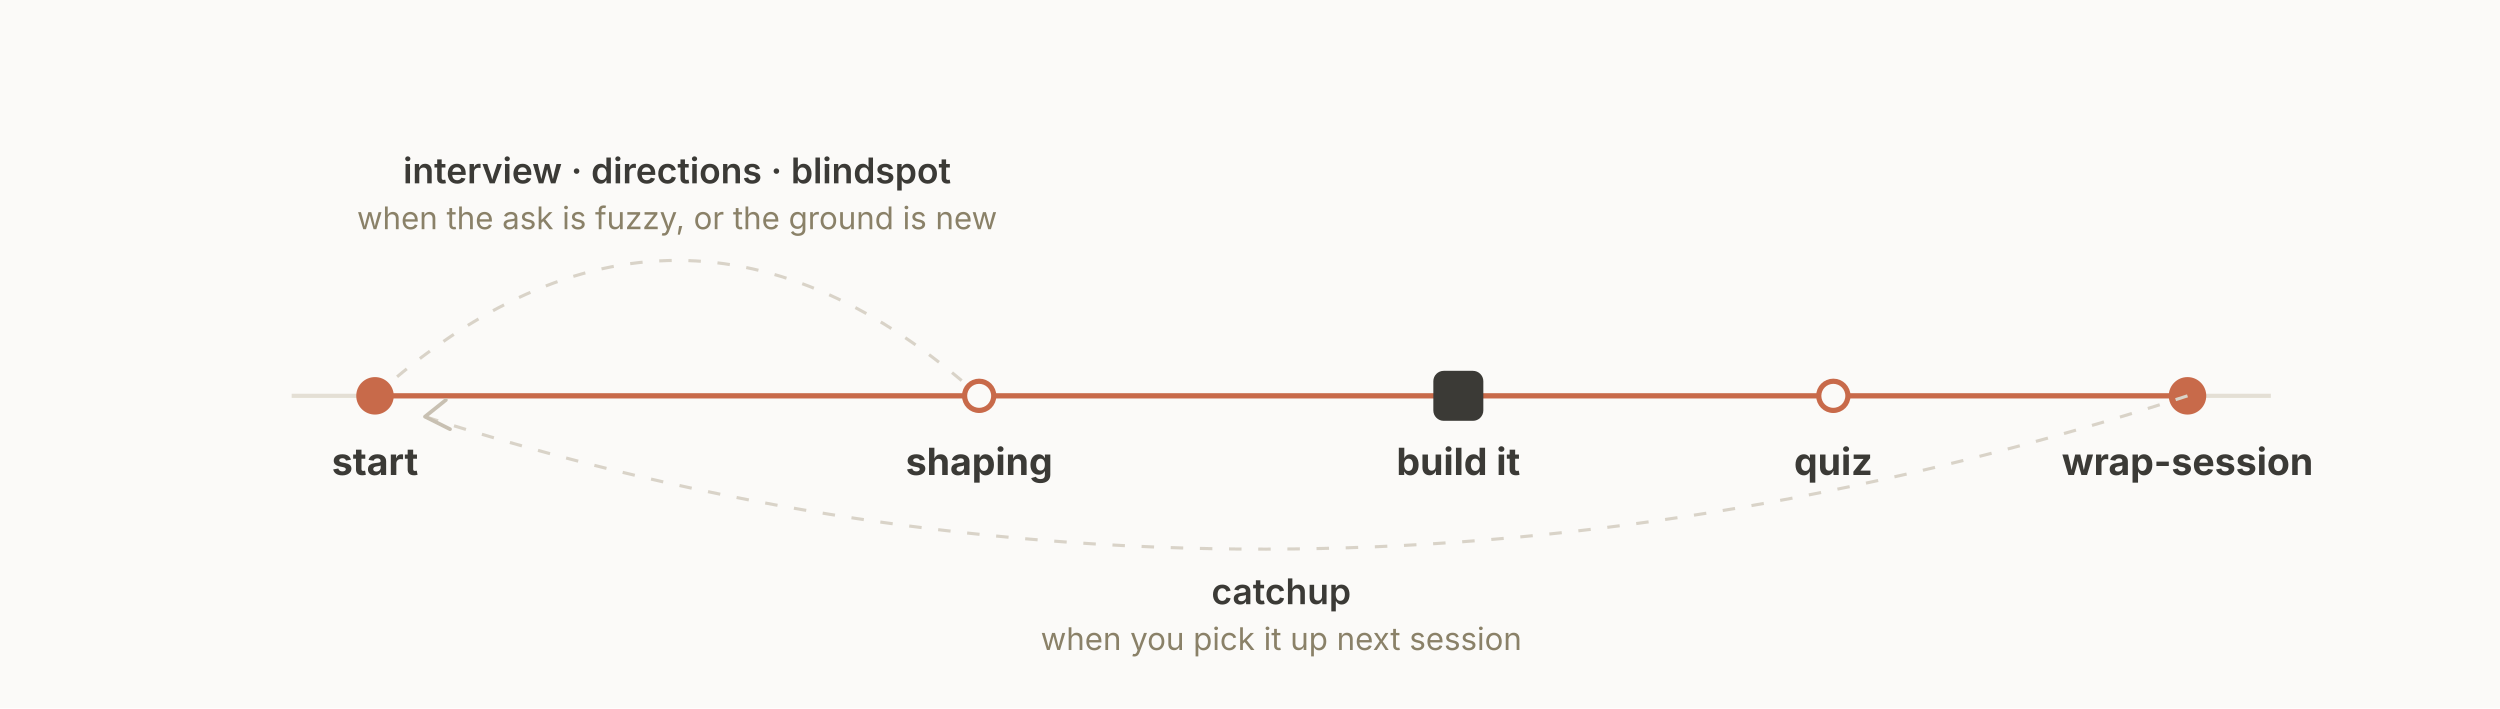
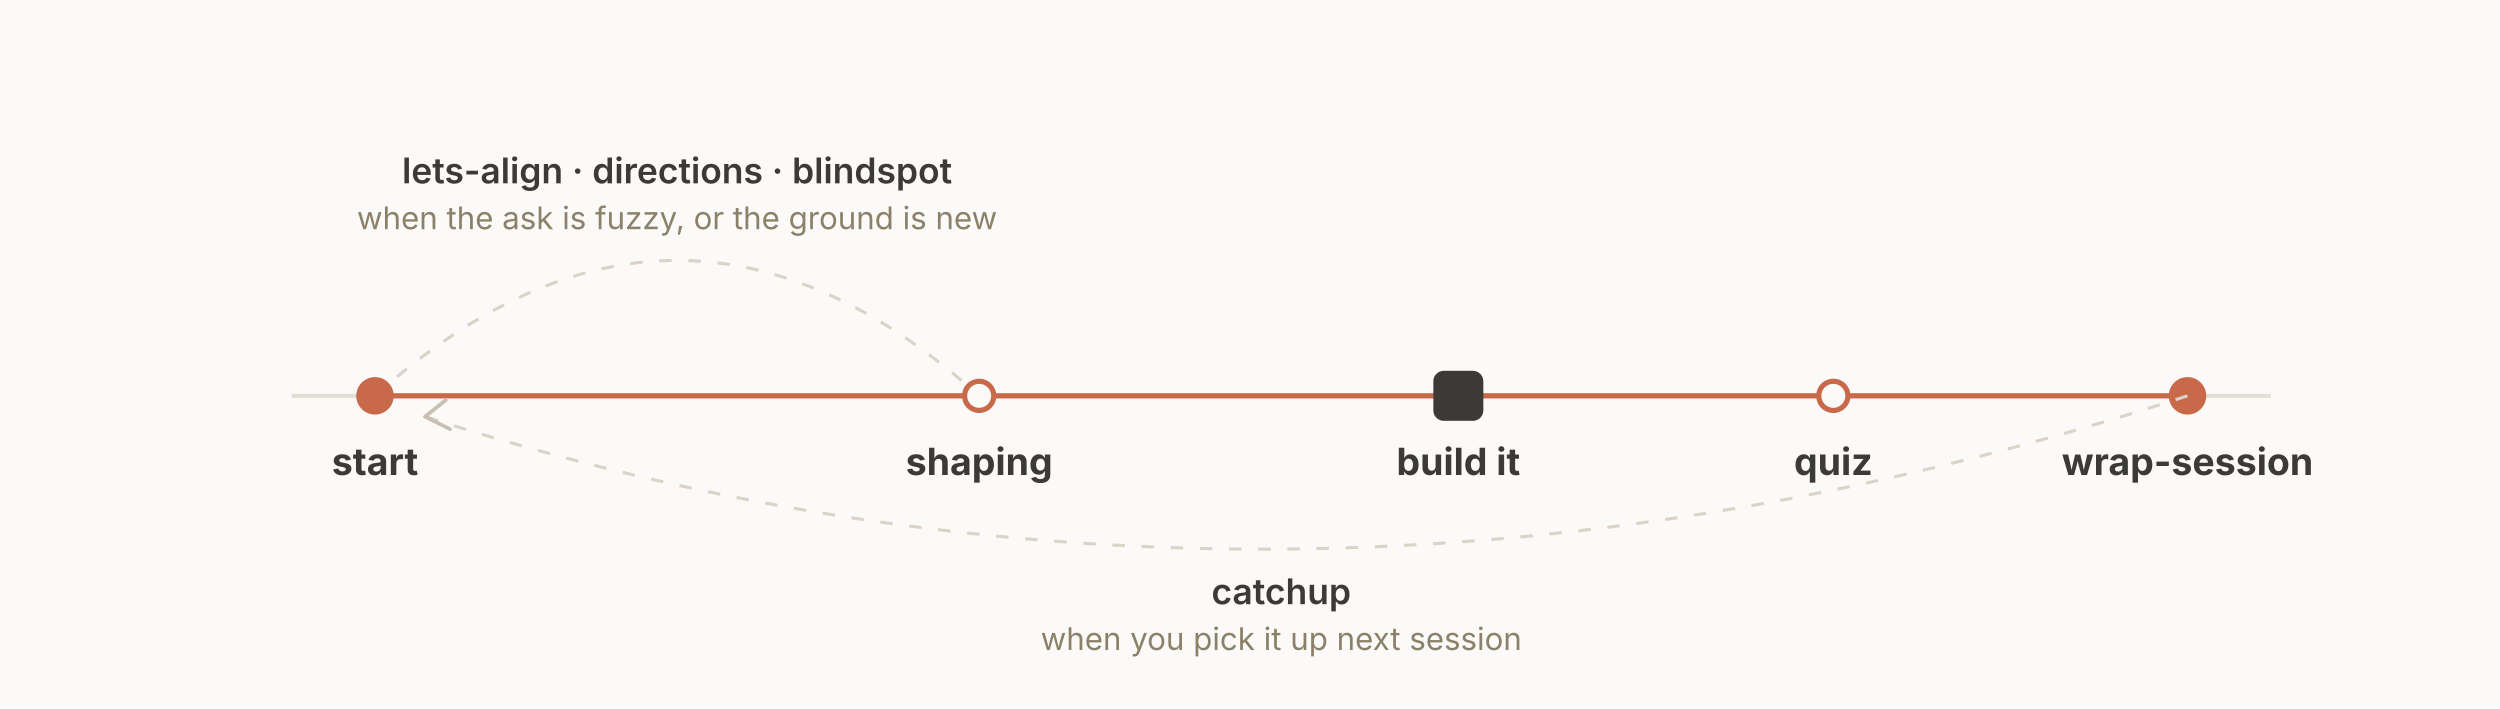
<svg xmlns="http://www.w3.org/2000/svg" width="1200" height="340" viewBox="0 0 1200 340" role="img" aria-label="A session runs start, shaping, build it, quiz, wrap-session. Interview, directions and blindspot are optional detours before committing. Catchup returns you to the start next session.">
  <rect width="1200" height="340" fill="#FBFAF8" />
  <g font-family="ui-sans-serif, -apple-system, 'Segoe UI', Inter, Helvetica, Arial, sans-serif">
    <path d="M180 190 Q 325 60 470 190" fill="none" stroke="#D9D3C8" stroke-width="1.5" stroke-dasharray="6 8" />
-     <text x="325" y="88" font-size="17" font-weight="600" fill="#3B3A36" text-anchor="middle">interview · directions · blindspot</text>
+     <text x="325" y="88" font-size="17" font-weight="600" fill="#3B3A36" text-anchor="middle">lets-align · directions · blindspot</text>
    <text x="325" y="110" font-size="15" fill="#8A8168" text-anchor="middle">when the ask is fuzzy, or the ground is new</text>
    <path d="M140 190 H1090" stroke="#E4DFD5" stroke-width="2" />
    <path d="M180 190 H1050" stroke="#C86A4A" stroke-width="2.5" stroke-linecap="round" />
    <circle cx="180" cy="190" r="9" fill="#C86A4A" />
    <circle cx="470" cy="190" r="7" fill="#FBFAF8" stroke="#C86A4A" stroke-width="2.5" />
    <rect x="688" y="178" width="24" height="24" rx="5" fill="#3B3A36" />
    <circle cx="880" cy="190" r="7" fill="#FBFAF8" stroke="#C86A4A" stroke-width="2.5" />
    <circle cx="1050" cy="190" r="9" fill="#C86A4A" />
    <text x="180" y="228" font-size="18" font-weight="700" fill="#3B3A36" text-anchor="middle">start</text>
    <text x="470" y="228" font-size="18" font-weight="700" fill="#3B3A36" text-anchor="middle">shaping</text>
    <text x="700" y="228" font-size="18" font-weight="700" fill="#3B3A36" text-anchor="middle">build it</text>
    <text x="880" y="228" font-size="18" font-weight="700" fill="#3B3A36" text-anchor="middle">quiz</text>
    <text x="1050" y="228" font-size="18" font-weight="700" fill="#3B3A36" text-anchor="middle">wrap-session</text>
    <path d="M1050 190 Q 615 332 204 200" fill="none" stroke="#D9D3C8" stroke-width="1.5" stroke-dasharray="6 8" />
    <path d="M216 206 L204 200 L214 192" fill="none" stroke="#C8C0B2" stroke-width="1.8" stroke-linecap="round" stroke-linejoin="round" />
    <text x="615" y="290" font-size="17" font-weight="600" fill="#3B3A36" text-anchor="middle">catchup</text>
    <text x="615" y="312" font-size="15" fill="#8A8168" text-anchor="middle">when you pick it up next session</text>
  </g>
</svg>
